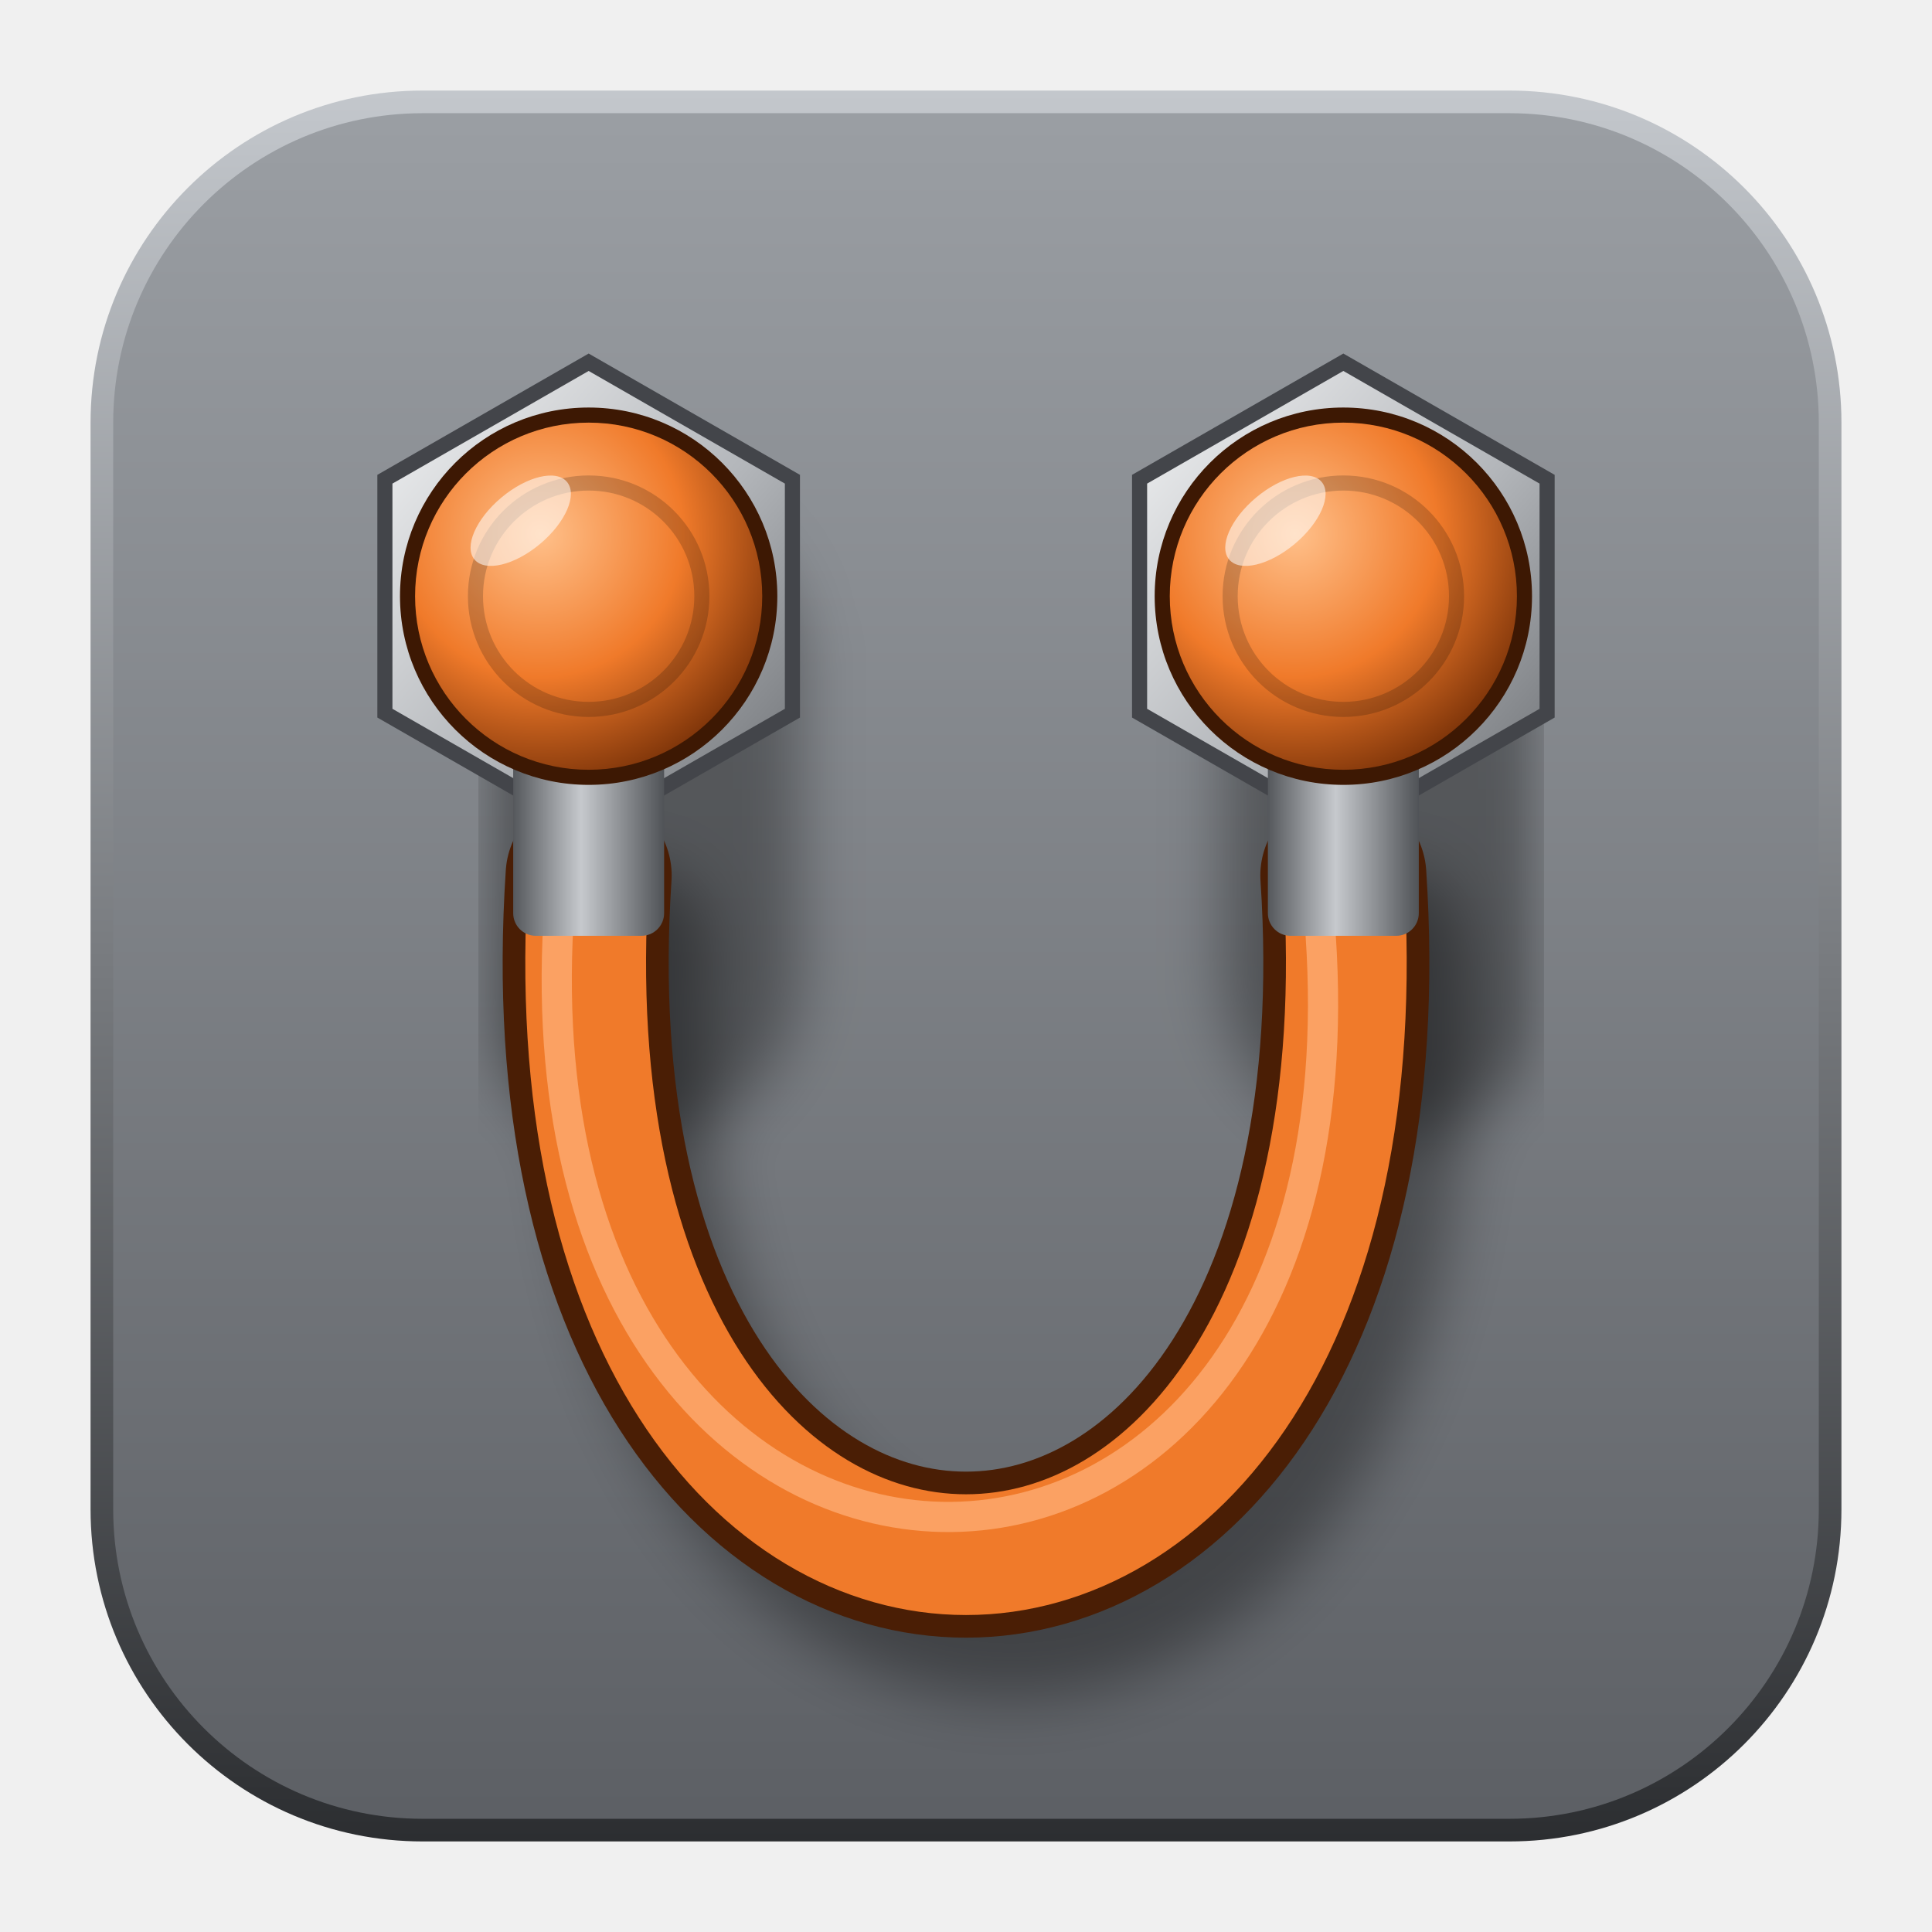
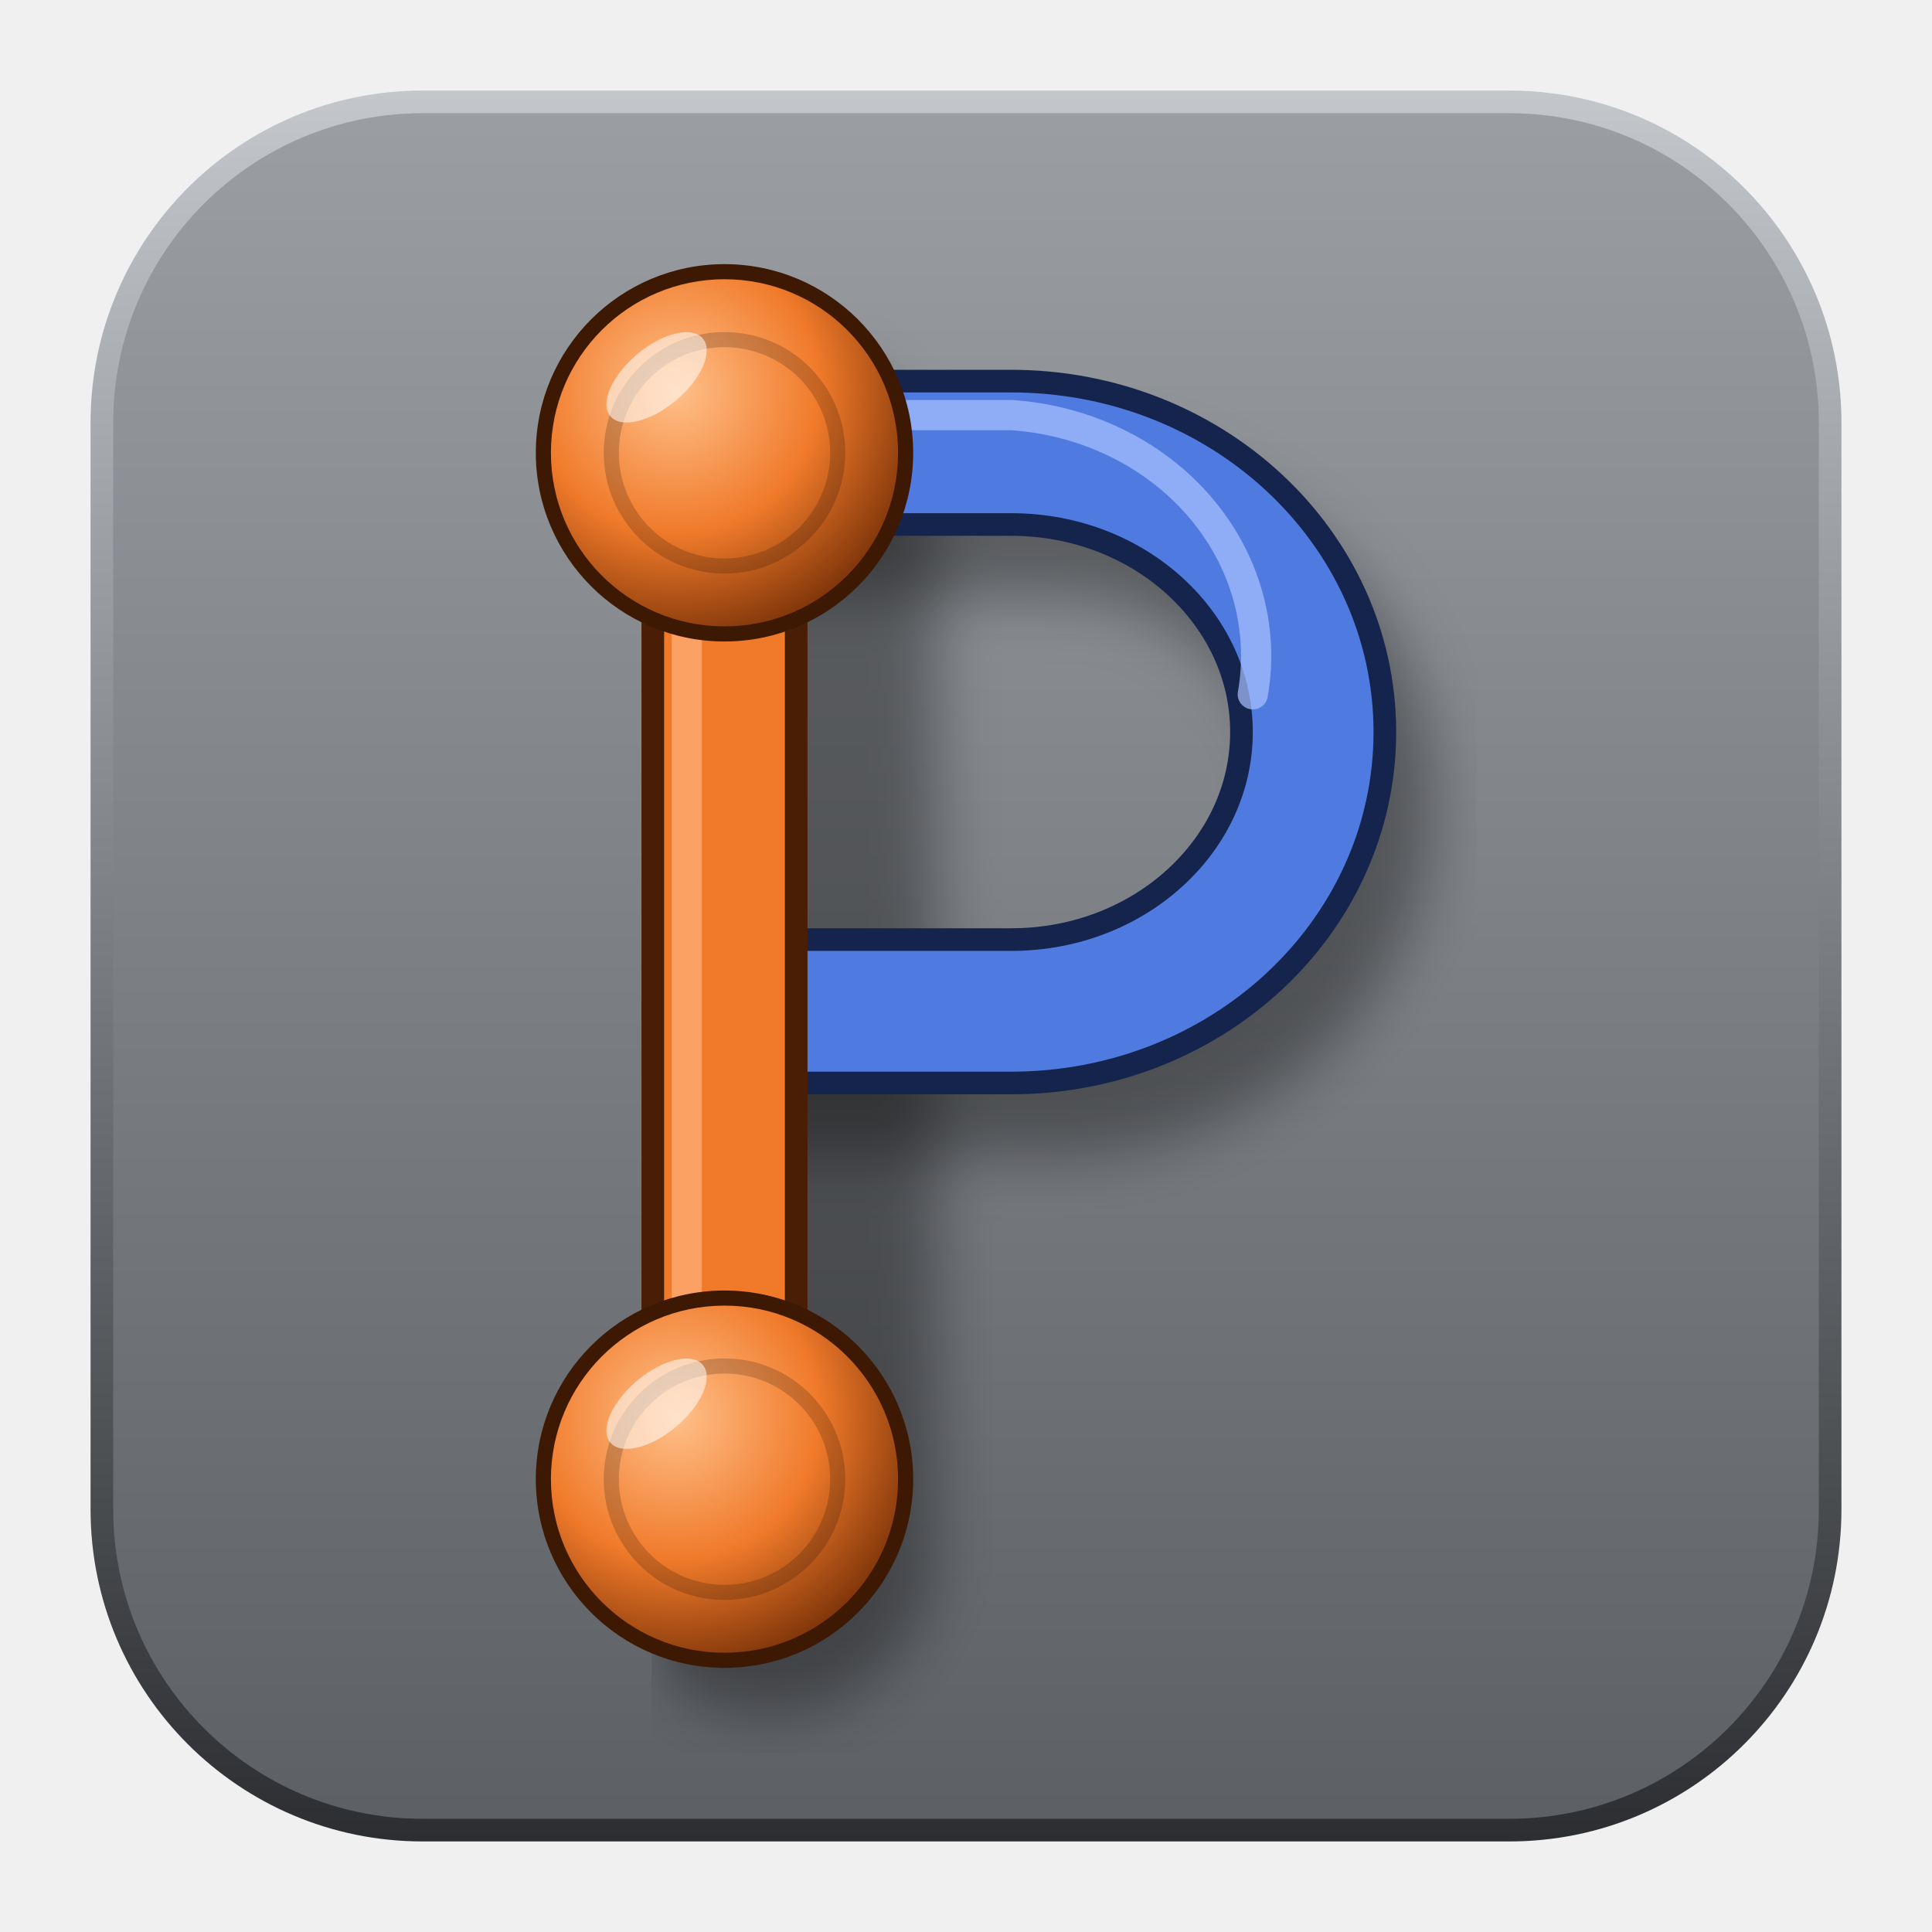
<svg xmlns="http://www.w3.org/2000/svg" width="256" height="256" viewBox="0 0 256 256">
  <defs>
    <linearGradient id="case" x1="0" y1="0" x2="0" y2="1">
      <stop offset="0" stop-color="#9a9ea3" />
      <stop offset="1" stop-color="#5d6065" />
    </linearGradient>
    <linearGradient id="rim" x1="0" y1="0" x2="0" y2="1">
      <stop offset="0" stop-color="#c3c7cc" />
      <stop offset="1" stop-color="#2c2e31" />
    </linearGradient>
-     <linearGradient id="nut" x1="0" y1="0" x2="1" y2="1">
-       <stop offset="0" stop-color="#f4f5f6" />
-       <stop offset="0.55" stop-color="#b3b6ba" />
-       <stop offset="1" stop-color="#6c6f73" />
-     </linearGradient>
-     <radialGradient id="chrome" cx="0.35" cy="0.3" r="0.85">
-       <stop offset="0" stop-color="#ffffff" />
-       <stop offset="0.4" stop-color="#b9bcc1" />
-       <stop offset="0.75" stop-color="#65686d" />
-       <stop offset="1" stop-color="#a6a9ad" />
-     </radialGradient>
    <radialGradient id="head" cx="0.36" cy="0.32" r="0.75">
      <stop offset="0" stop-color="#ffc08a" />
      <stop offset="0.55" stop-color="#f07a2a" />
      <stop offset="1" stop-color="#7a3208" />
    </radialGradient>
-     <linearGradient id="barrel" x1="0" y1="0" x2="1" y2="0">
-       <stop offset="0" stop-color="#55585c" />
-       <stop offset="0.45" stop-color="#c6c9cd" />
-       <stop offset="1" stop-color="#505357" />
-     </linearGradient>
    <filter id="soft" x="-20%" y="-20%" width="140%" height="140%">
      <feGaussianBlur stdDeviation="4" />
    </filter>
  </defs>
  <rect x="12" y="12" width="232" height="232" rx="44" fill="url(#rim)" />
  <rect x="15" y="15" width="226" height="226" rx="41" fill="url(#case)" />
  <g fill="none" stroke="#000" stroke-opacity="0.35" stroke-linecap="round" filter="url(#soft)" transform="translate(6 9)">
-     <path d="M78 116 C70 236, 186 236, 178 116" stroke-width="20" />
-     <path d="M78 79 V120 M178 79 V120" stroke-width="44" />
+     <path d="M96 60 H134 A40 37 0 0 1 134 134 H96" stroke-width="20" />
+     <path d="M96 60 V196" stroke-width="44" />
  </g>
  <g fill="none" stroke-linecap="round">
-     <path d="M78 116 C70 236, 186 236, 178 116" stroke="#4a1e05" stroke-width="22" />
-     <path d="M78 116 C70 236, 186 236, 178 116" stroke="#f07a2a" stroke-width="16" />
-     <path d="M74 122 C68 226, 182 228, 175 124" stroke="#ffb27a" stroke-width="4" opacity="0.7" />
+     <path d="M96 60 H134 A40 37 0 0 1 134 134 H96" stroke="#14244d" stroke-width="22" />
+     <path d="M96 60 H134 A40 37 0 0 1 134 134 H96" stroke="#4f7be0" stroke-width="16" />
+     <path d="M100 55 H134 A35 32 0 0 1 166 92" stroke="#a9c1ff" stroke-width="4" opacity="0.7" />
+   </g>
+   <g fill="none" stroke-linecap="round">
+     <path d="M96 60 V196" stroke="#4a1e05" stroke-width="22" />
+     <path d="M96 60 V196" stroke="#f07a2a" stroke-width="16" />
+     <path d="M91 70 V186" stroke="#ffb27a" stroke-width="4" opacity="0.7" />
  </g>
  <g>
-     <polygon points="78,48 105,63.5 105,94.5 78,110 51,94.5 51,63.5" fill="url(#nut)" stroke="#43454a" stroke-width="2" />
-     <rect x="68" y="80" width="20" height="44" rx="3" fill="url(#barrel)" />
-     <circle cx="78" cy="79" r="25" fill="#3d1803" />
-     <circle cx="78" cy="79" r="23" fill="url(#head)" />
-     <circle cx="78" cy="79" r="15" fill="none" stroke="#000" stroke-opacity="0.18" stroke-width="2" />
-     <ellipse cx="69" cy="69" rx="8" ry="4" transform="rotate(-40 69 69)" fill="#fff" opacity="0.55" />
+     <circle cx="96" cy="60" r="25" fill="#3d1803" />
+     <circle cx="96" cy="60" r="23" fill="url(#head)" />
+     <circle cx="96" cy="60" r="15" fill="none" stroke="#000" stroke-opacity="0.18" stroke-width="2" />
+     <ellipse cx="87" cy="50" rx="8" ry="4" transform="rotate(-40 87 50)" fill="#fff" opacity="0.55" />
  </g>
  <g>
-     <polygon points="178,48 205,63.5 205,94.5 178,110 151,94.5 151,63.5" fill="url(#nut)" stroke="#43454a" stroke-width="2" />
-     <rect x="168" y="80" width="20" height="44" rx="3" fill="url(#barrel)" />
-     <circle cx="178" cy="79" r="25" fill="#3d1803" />
-     <circle cx="178" cy="79" r="23" fill="url(#head)" />
-     <circle cx="178" cy="79" r="15" fill="none" stroke="#000" stroke-opacity="0.18" stroke-width="2" />
-     <ellipse cx="169" cy="69" rx="8" ry="4" transform="rotate(-40 169 69)" fill="#fff" opacity="0.55" />
+     <circle cx="96" cy="196" r="25" fill="#3d1803" />
+     <circle cx="96" cy="196" r="23" fill="url(#head)" />
+     <circle cx="96" cy="196" r="15" fill="none" stroke="#000" stroke-opacity="0.18" stroke-width="2" />
+     <ellipse cx="87" cy="186" rx="8" ry="4" transform="rotate(-40 87 186)" fill="#fff" opacity="0.55" />
  </g>
</svg>
